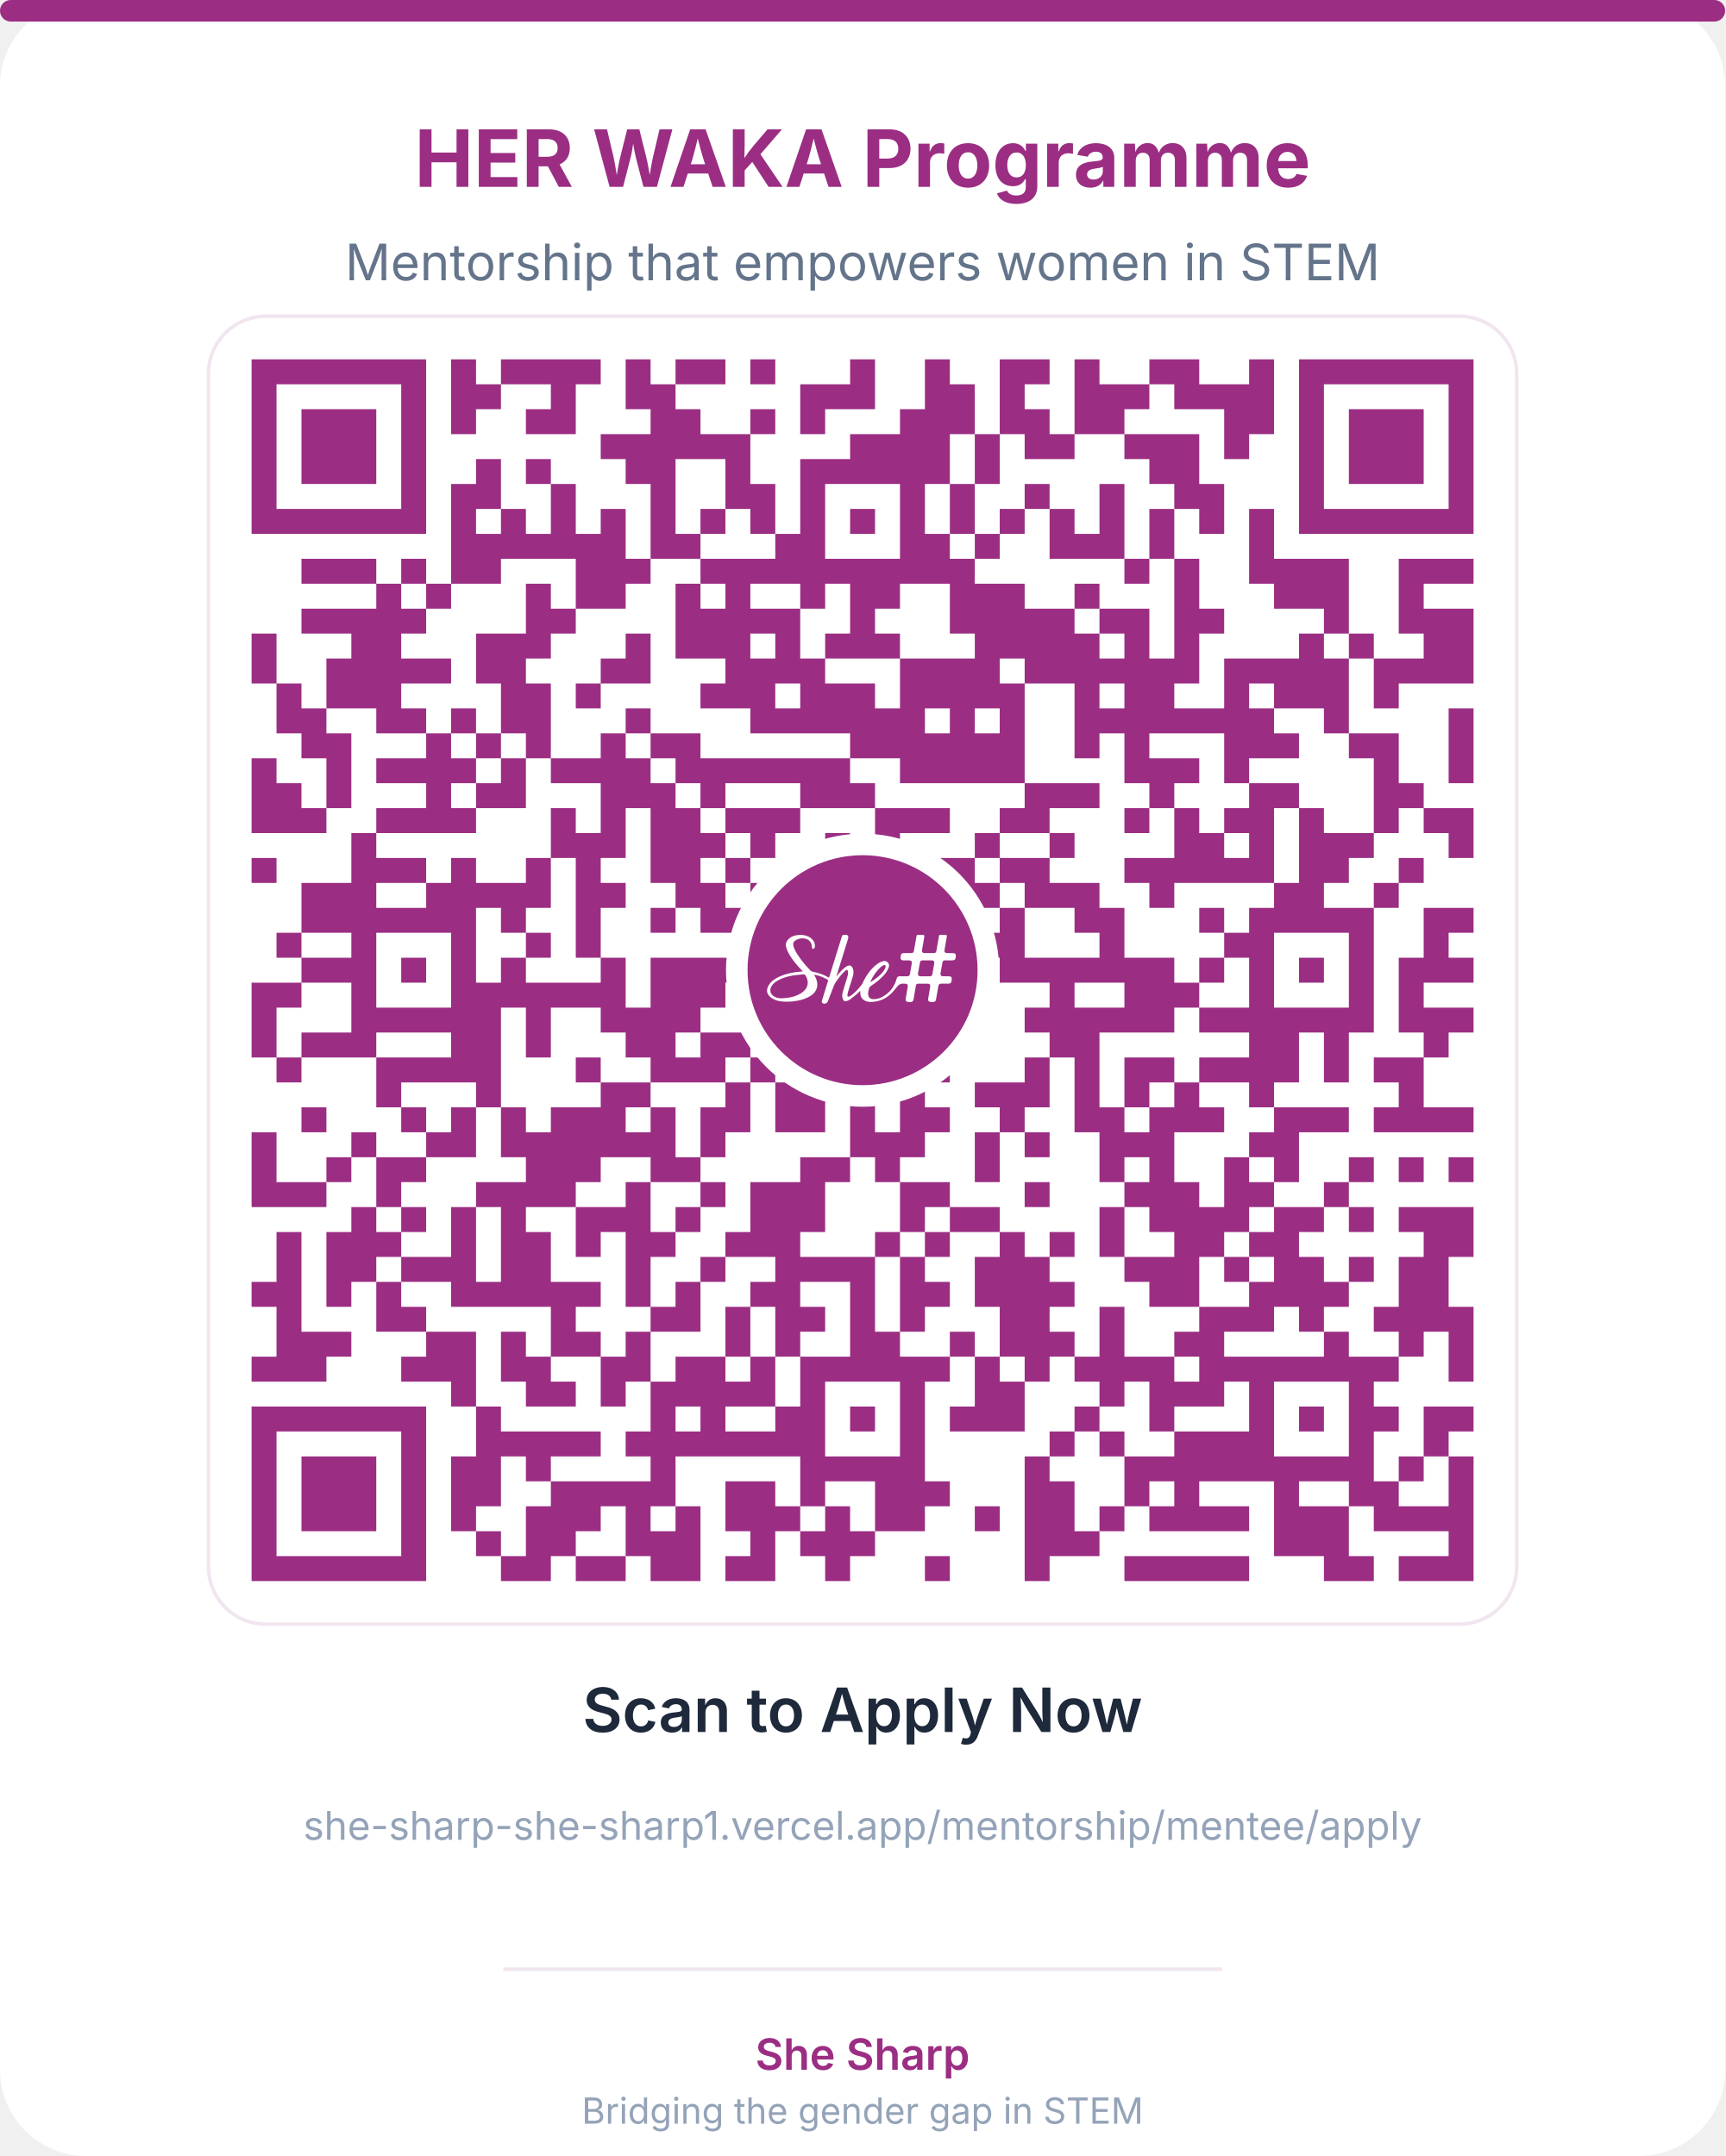
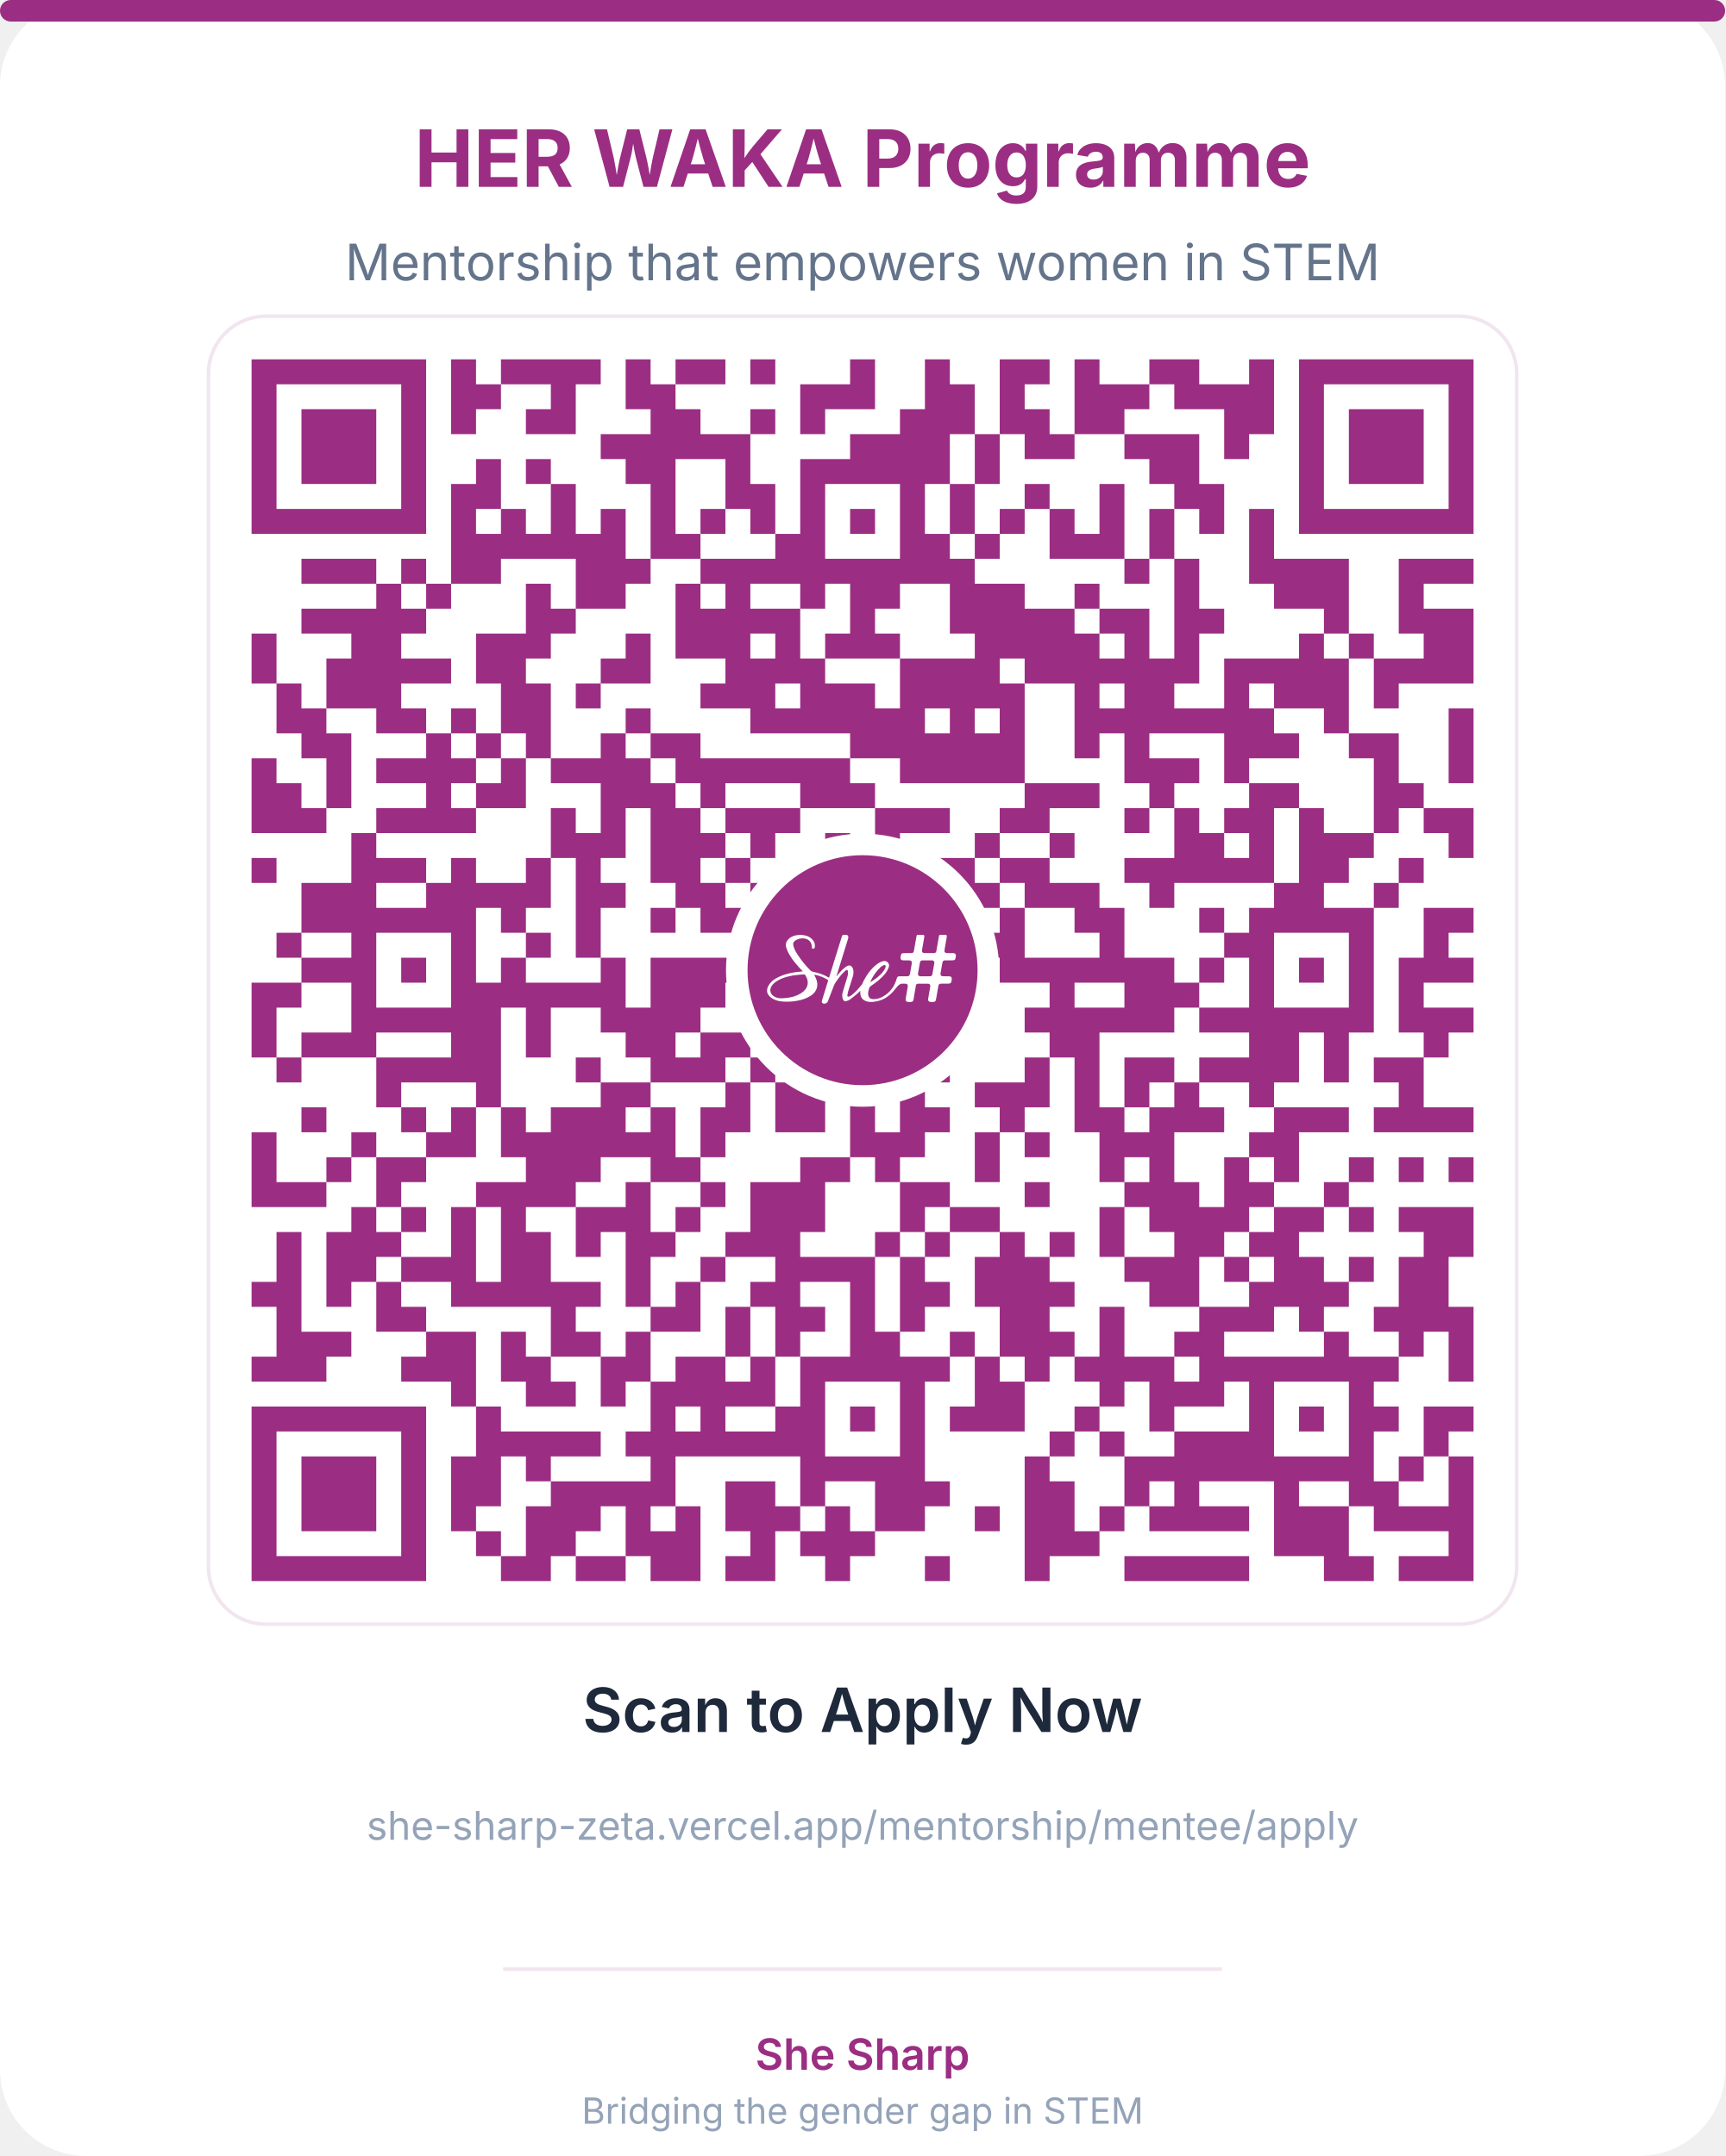
<svg xmlns="http://www.w3.org/2000/svg" width="480" height="600" viewBox="0 0 480 600">
  <rect width="480" height="600" rx="24" fill="#ffffff" />
  <rect width="480" height="6" rx="3" fill="#9b2e83" />
  <text x="240" y="52" text-anchor="middle" font-family="Inter,system-ui,sans-serif" font-size="22" font-weight="700" fill="#9b2e83">HER WAKA Programme</text>
  <text x="240" y="78" text-anchor="middle" font-family="Inter,system-ui,sans-serif" font-size="14" fill="#64748b">Mentorship that empowers women in STEM</text>
  <rect x="58" y="88" width="364" height="364" rx="16" fill="white" stroke="#f1e6ef" />
  <svg x="70" y="100" width="340" height="340" viewBox="0 0 49 49" overflow="hidden">
    <path fill="#ffffff" d="M0 0h49v49H0z" />
    <path stroke="#9b2e83" d="M0 0.5h7m1 0h1m1 0h4m1 0h1m1 0h2m1 0h1m3 0h1m2 0h1m2 0h2m1 0h1m2 0h2m2 0h1m1 0h7M0 1.5h1m5 0h1m1 0h2m2 0h1m2 0h2m5 0h3m2 0h2m1 0h1m2 0h3m1 0h4m1 0h1m5 0h1M0 2.5h1m1 0h3m1 0h1m1 0h1m2 0h2m3 0h2m2 0h1m1 0h1m3 0h3m1 0h2m1 0h2m4 0h2m1 0h1m1 0h3m1 0h1M0 3.5h1m1 0h3m1 0h1m7 0h6m4 0h4m1 0h1m1 0h2m2 0h3m1 0h1m2 0h1m1 0h3m1 0h1M0 4.5h1m1 0h3m1 0h1m2 0h1m1 0h1m3 0h2m2 0h1m2 0h6m1 0h1m6 0h2m4 0h1m1 0h3m1 0h1M0 5.5h1m5 0h1m1 0h2m2 0h1m3 0h1m2 0h2m1 0h1m3 0h1m1 0h1m2 0h1m2 0h1m2 0h2m3 0h1m5 0h1M0 6.5h7m1 0h1m1 0h1m1 0h1m1 0h1m1 0h1m1 0h1m1 0h1m1 0h1m1 0h1m1 0h1m1 0h1m1 0h1m1 0h1m1 0h1m1 0h1m1 0h1m1 0h1m1 0h7M8 7.5h7m1 0h2m3 0h2m3 0h2m1 0h1m2 0h3m1 0h1m3 0h1M2 8.5h3m1 0h1m1 0h2m3 0h3m2 0h11m6 0h1m1 0h1m2 0h4m2 0h3M5 9.5h1m1 0h1m3 0h1m1 0h2m2 0h1m1 0h1m2 0h1m1 0h2m2 0h3m2 0h1m3 0h1m3 0h3m2 0h1M2 10.5h5m4 0h2m4 0h5m2 0h1m3 0h5m1 0h2m1 0h2m4 0h1m2 0h3M0 11.5h1m3 0h2m3 0h3m3 0h1m1 0h3m1 0h1m1 0h3m3 0h5m1 0h1m1 0h1m4 0h1m1 0h1m2 0h2M0 12.5h1m2 0h5m1 0h2m3 0h2m3 0h4m3 0h4m1 0h7m1 0h5m1 0h4M1 13.5h1m1 0h3m4 0h2m1 0h1m4 0h3m1 0h3m1 0h5m2 0h1m1 0h2m2 0h1m1 0h3m1 0h1M1 14.5h2m2 0h2m1 0h1m1 0h2m3 0h1m4 0h7m1 0h1m1 0h1m2 0h8m2 0h1m4 0h1M2 15.5h2m3 0h1m1 0h1m1 0h1m2 0h1m1 0h2m6 0h7m2 0h1m1 0h1m3 0h3m2 0h2m2 0h1M0 16.5h1m2 0h1m1 0h4m1 0h1m1 0h4m1 0h7m2 0h5m4 0h3m1 0h1m5 0h1m2 0h1M0 17.5h2m1 0h1m3 0h1m1 0h2m3 0h3m1 0h1m3 0h3m6 0h3m2 0h1m3 0h2m3 0h2M0 18.5h3m2 0h4m3 0h1m1 0h1m1 0h2m1 0h3m3 0h3m2 0h2m3 0h1m1 0h1m1 0h2m1 0h1m2 0h1m1 0h2M4 19.5h1m7 0h3m1 0h3m1 0h1m2 0h1m1 0h1m3 0h1m2 0h1m4 0h2m1 0h1m1 0h3m3 0h1M0 20.5h1m3 0h3m1 0h1m2 0h1m1 0h1m2 0h2m1 0h1m6 0h3m1 0h2m3 0h6m1 0h2m2 0h1M2 21.5h3m2 0h5m1 0h2m2 0h2m1 0h1m1 0h8m1 0h3m2 0h1m4 0h2m2 0h1M2 22.5h7m1 0h1m2 0h1m2 0h1m1 0h2m1 0h7m2 0h1m2 0h2m3 0h1m1 0h5m2 0h2M1 23.5h1m2 0h1m3 0h1m2 0h1m1 0h1m6 0h1m1 0h1m3 0h1m2 0h2m3 0h1m4 0h2m3 0h1m2 0h1M2 24.5h3m1 0h1m1 0h1m1 0h1m3 0h1m1 0h4m2 0h1m1 0h1m1 0h3m1 0h7m1 0h1m1 0h1m1 0h1m1 0h1m1 0h3M0 25.5h2m2 0h1m3 0h7m1 0h3m1 0h1m1 0h1m3 0h1m1 0h1m3 0h1m2 0h3m2 0h1m3 0h1m1 0h1M0 26.5h1m3 0h6m1 0h1m2 0h4m3 0h8m2 0h6m1 0h7m1 0h3M0 27.5h1m1 0h3m3 0h2m1 0h1m3 0h2m1 0h2m3 0h1m2 0h1m5 0h2m6 0h2m1 0h1m3 0h1M1 28.5h1m3 0h5m3 0h1m2 0h3m1 0h1m2 0h1m2 0h2m3 0h1m1 0h1m1 0h2m1 0h4m1 0h1m1 0h2M5 29.5h1m3 0h1m4 0h2m3 0h1m1 0h2m1 0h1m1 0h1m2 0h3m1 0h1m1 0h1m1 0h1m2 0h1m5 0h1M2 30.5h1m3 0h1m1 0h1m1 0h1m1 0h3m1 0h1m1 0h2m1 0h2m1 0h1m1 0h2m2 0h1m2 0h2m1 0h3m2 0h3m1 0h4M0 31.5h1m3 0h1m2 0h2m1 0h7m1 0h1m5 0h3m2 0h1m1 0h1m2 0h3m3 0h2M0 32.5h1m2 0h1m1 0h2m4 0h3m2 0h2m4 0h2m1 0h1m3 0h1m4 0h1m1 0h1m2 0h1m1 0h1m2 0h1m1 0h1m1 0h1M0 33.5h3m2 0h1m3 0h4m2 0h1m2 0h1m1 0h3m3 0h2m3 0h1m3 0h3m1 0h2m2 0h1M4 34.5h1m1 0h1m1 0h1m1 0h1m2 0h3m1 0h1m2 0h3m3 0h1m1 0h2m4 0h1m1 0h4m1 0h2m1 0h1m1 0h3M1 35.5h1m1 0h3m2 0h1m1 0h2m1 0h1m1 0h2m2 0h3m3 0h1m1 0h1m2 0h1m1 0h1m1 0h1m2 0h2m1 0h2m5 0h2M1 36.5h1m1 0h2m1 0h3m1 0h2m3 0h1m2 0h1m2 0h4m1 0h1m2 0h3m3 0h3m1 0h1m1 0h2m1 0h1m1 0h2M0 37.5h2m1 0h1m1 0h1m2 0h6m1 0h1m1 0h1m2 0h2m2 0h1m1 0h2m1 0h4m3 0h2m2 0h4m2 0h2M1 38.5h1m3 0h2m5 0h1m3 0h2m1 0h1m1 0h2m1 0h1m1 0h1m3 0h2m2 0h1m3 0h3m1 0h1m2 0h4M1 39.5h3m3 0h2m1 0h1m1 0h2m1 0h1m3 0h1m1 0h1m2 0h2m2 0h1m1 0h3m1 0h1m2 0h2m4 0h1m2 0h1m1 0h1M0 40.5h3m3 0h3m1 0h2m2 0h2m1 0h2m1 0h1m1 0h6m1 0h1m1 0h1m1 0h4m1 0h8m2 0h1M8 41.5h1m2 0h2m1 0h1m1 0h5m1 0h1m3 0h1m2 0h2m3 0h1m1 0h3m1 0h1m3 0h1M0 42.5h7m2 0h1m6 0h1m1 0h1m2 0h2m1 0h1m1 0h1m1 0h3m2 0h1m2 0h1m3 0h1m1 0h1m1 0h2m1 0h2M0 43.5h1m5 0h1m2 0h5m1 0h8m3 0h1m5 0h1m1 0h1m2 0h4m3 0h1m2 0h1M0 44.5h1m1 0h3m1 0h1m1 0h2m1 0h1m4 0h1m5 0h5m4 0h1m3 0h10m1 0h1m1 0h1M0 45.5h1m1 0h3m1 0h1m1 0h2m2 0h5m2 0h2m1 0h1m2 0h3m3 0h2m2 0h1m1 0h1m3 0h1m2 0h2m2 0h1M0 46.5h1m1 0h3m1 0h1m1 0h1m2 0h3m1 0h1m1 0h1m1 0h3m1 0h1m1 0h2m2 0h1m1 0h2m1 0h1m1 0h4m1 0h3m1 0h4M0 47.5h1m5 0h1m2 0h1m1 0h2m2 0h3m2 0h1m1 0h3m6 0h3m7 0h3m4 0h1M0 48.5h7m3 0h2m1 0h2m1 0h2m1 0h2m2 0h1m3 0h1m3 0h1m3 0h5m3 0h2m1 0h3" />
  </svg>
  <circle cx="240" cy="270" r="38" fill="white" />
  <g transform="translate(208,238) scale(0.4923077)">
    <g clip-path="url(#clip0_812_24509)">
      <circle cx="65" cy="65" r="65" fill="#9B2E83" />
      <g clip-path="url(#clip1_812_24509)">
        <path d="M50.318 68.383C51.287 67.263 52.193 66.073 53.25 65.041C54.164 64.149 55.172 63.302 56.273 62.675C57.66 61.885 58.911 62.47 59.495 63.99C60.079 65.516 59.922 67.078 59.484 68.583C58.754 71.092 57.897 73.561 57.13 76.056C56.834 77.021 56.554 78.003 56.415 79.001C56.291 79.877 56.719 80.16 57.547 79.836C57.997 79.659 58.435 79.394 58.815 79.092C60.971 77.392 62.808 75.36 64.504 73.21C64.959 72.633 65.152 71.856 65.505 71.191C67.535 67.357 69.963 63.84 73.545 61.311C74.407 60.702 75.402 60.206 76.408 59.907C78.706 59.231 80.638 61.264 79.781 63.429C79.334 64.557 78.76 65.683 78.021 66.631C75.757 69.529 72.909 71.793 69.871 73.805C69.217 74.239 68.811 74.744 68.613 75.497C68.322 76.61 68.016 77.707 68.183 78.882C68.404 80.428 69.292 81.273 70.843 81.348C73.516 81.478 75.837 80.491 77.97 78.983C81.248 76.665 83.28 73.465 84.34 69.6C84.559 68.799 84.996 68.456 85.83 68.446C87.245 68.43 88.657 68.446 90.072 68.438C91.253 68.433 91.619 68.092 91.82 66.909C92.13 65.056 92.45 63.206 92.784 61.355C93.013 60.092 92.503 59.442 91.235 59.434C90.141 59.429 89.051 59.442 87.958 59.429C86.874 59.416 86.272 58.665 86.46 57.586C86.841 55.403 86.926 55.332 89.159 55.332C90.273 55.332 91.387 55.34 92.501 55.327C93.477 55.317 93.86 54.987 94.03 54.025C94.498 51.366 94.95 48.704 95.424 46.045C95.647 44.792 96.067 44.46 97.346 44.452C97.731 44.452 98.118 44.434 98.501 44.465C99.491 44.548 100.05 45.255 99.882 46.248C99.473 48.655 99.049 51.059 98.619 53.461C98.398 54.696 98.887 55.322 100.142 55.327C101.812 55.335 103.484 55.338 105.154 55.327C106.199 55.322 106.564 54.994 106.747 53.944C107.21 51.285 107.673 48.624 108.131 45.962C108.316 44.889 108.779 44.475 109.87 44.454C110.276 44.447 110.685 44.439 111.092 44.46C112.194 44.517 112.759 45.226 112.569 46.331C112.168 48.673 111.756 51.012 111.342 53.352C111.09 54.771 111.548 55.325 112.996 55.33C114.066 55.332 115.139 55.319 116.209 55.335C117.295 55.35 117.858 56.019 117.733 57.1C117.722 57.186 117.717 57.271 117.704 57.357C117.411 59.203 117.143 59.429 115.286 59.429C114.087 59.429 112.885 59.424 111.686 59.429C110.716 59.434 110.284 59.813 110.114 60.775C109.765 62.753 109.405 64.729 109.065 66.707C108.877 67.804 109.371 68.404 110.487 68.425C111.601 68.446 112.715 68.425 113.829 68.435C114.995 68.448 115.515 69.036 115.415 70.198C115.407 70.283 115.404 70.372 115.391 70.457C115.157 72.298 114.797 72.62 112.968 72.62C111.81 72.62 110.655 72.615 109.497 72.62C108.376 72.625 108.013 72.937 107.817 74.057C107.39 76.483 106.973 78.91 106.543 81.333C106.312 82.643 105.923 82.96 104.598 82.963C104.276 82.963 103.955 82.968 103.634 82.963C102.476 82.944 101.886 82.263 102.074 81.122C102.388 79.225 102.733 77.332 103.055 75.438C103.142 74.928 103.24 74.413 103.261 73.899C103.289 73.189 102.846 72.664 102.144 72.651C100.196 72.615 98.246 72.62 96.296 72.649C95.624 72.659 95.231 73.096 95.097 73.87C94.747 75.869 94.413 77.873 94.073 79.875C93.973 80.472 93.882 81.07 93.777 81.668C93.633 82.471 93.124 82.929 92.326 82.96C91.835 82.978 91.341 82.975 90.85 82.965C89.784 82.942 89.187 82.232 89.362 81.174C89.72 79.022 90.1 76.873 90.469 74.723C90.515 74.447 90.566 74.167 90.566 73.886C90.566 73.215 90.141 72.695 89.483 72.659C88.608 72.612 87.705 72.532 86.859 72.693C86.249 72.81 85.609 73.197 85.163 73.647C84.32 74.499 83.607 75.484 82.835 76.41C80.203 79.563 77.01 81.811 72.935 82.593C71.142 82.939 69.338 83.16 67.524 82.684C65.106 82.05 63.753 80.332 63.704 77.808C63.696 77.473 63.704 77.138 63.704 76.623C63.063 77.252 62.579 77.793 62.029 78.253C60.678 79.381 59.333 80.519 57.915 81.556C57.326 81.988 56.577 82.23 55.87 82.451C54.933 82.744 54.377 82.435 53.958 81.528C53.364 80.241 53.402 78.876 53.75 77.582C54.431 75.04 55.27 72.542 56.037 70.023C56.461 68.622 56.971 67.232 56.749 65.719C56.618 64.82 56.119 64.528 55.445 65.116C54.431 66 53.487 66.982 52.612 68.006C51.789 68.971 51.123 70.07 50.33 71.061C49.005 72.716 48.426 74.72 47.678 76.646C46.901 78.637 46.144 80.636 45.365 82.627C44.999 83.563 43.909 84.119 42.949 83.896C42.077 83.693 41.76 83.111 42.046 82.172C42.746 79.88 43.458 77.59 44.166 75.3C44.598 73.896 45.023 72.49 45.468 71.089C45.563 70.788 45.589 70.587 45.259 70.395C43.114 69.145 40.875 68.139 38.428 67.656C38.202 67.611 37.968 67.609 37.654 67.58C38.012 68.303 38.356 68.942 38.65 69.605C40.33 73.403 39.283 77.065 35.838 79.355C33.473 80.927 30.828 81.769 28.065 82.274C25.163 82.804 22.241 82.96 19.305 82.664C17.031 82.435 14.898 81.785 13.071 80.332C10.784 78.51 10.406 76.228 11.864 73.673C13.29 71.175 15.562 69.745 18.047 68.612C21.677 66.956 25.536 66.2 29.485 65.849C30.036 65.8 30.584 65.748 31.243 65.685C30.363 64.744 29.529 63.892 28.742 62.998C26.223 60.149 23.866 57.186 22.377 53.627C22.186 53.17 22.047 52.691 21.896 52.218C21.24 50.17 21.916 48.517 23.424 47.15C26.519 44.343 32.995 44.312 36.092 47.114C37.479 48.369 38.287 49.926 38.022 51.891C37.991 52.12 37.942 52.424 37.788 52.543C37.528 52.741 37.15 52.959 36.877 52.899C36.651 52.853 36.445 52.442 36.339 52.151C36.249 51.901 36.345 51.595 36.314 51.316C36.038 48.733 34.178 47.111 31.31 47.002C29.846 46.947 28.459 47.306 27.201 48.086C25.917 48.881 25.549 49.806 25.92 51.28C26.354 53.001 27.196 54.534 28.15 56.003C30.25 59.231 32.64 62.223 35.346 64.955C35.861 65.475 36.429 65.792 37.168 65.94C40.186 66.546 43.098 67.474 45.748 69.108C45.82 69.153 45.9 69.181 46.052 69.251C46.35 68.287 46.638 67.346 46.929 66.408C49.039 59.621 51.146 52.837 53.258 46.05C53.554 45.104 54.076 44.652 54.877 44.623C55.672 44.595 56.603 45.146 56.878 45.9C56.986 46.196 56.991 46.586 56.899 46.89C55.365 51.886 53.809 56.876 52.257 61.867C51.586 64.027 50.917 66.189 50.245 68.35C50.276 68.36 50.305 68.368 50.336 68.378L50.318 68.383ZM19.537 80.88C20.432 80.808 21.33 80.756 22.22 80.657C25.037 80.342 27.721 79.578 30.152 78.073C34.189 75.57 35.12 71.689 32.66 67.843C32.439 67.497 32.208 67.315 31.783 67.357C29.933 67.541 28.068 67.603 26.236 67.895C23.146 68.388 20.11 69.132 17.342 70.699C15.971 71.476 14.674 72.355 13.766 73.691C12.147 76.072 12.708 78.528 15.191 79.958C16.539 80.735 18.013 80.914 19.537 80.878V80.88ZM100.366 68.44C101.264 68.438 102.165 68.456 103.062 68.433C103.867 68.409 104.287 68.087 104.428 67.328C104.822 65.23 105.203 63.127 105.542 61.02C105.694 60.081 105.141 59.455 104.207 59.444C102.412 59.424 100.613 59.426 98.815 59.444C98.043 59.452 97.569 59.858 97.428 60.627C97.055 62.662 96.687 64.7 96.352 66.743C96.173 67.853 96.674 68.414 97.801 68.438C98.658 68.456 99.512 68.44 100.369 68.44H100.366ZM69.454 71.448C69.516 71.513 69.578 71.578 69.639 71.643C70.594 71.003 71.576 70.403 72.498 69.719C74.35 68.342 76.051 66.795 77.301 64.822C77.638 64.289 77.916 63.671 78.029 63.057C78.178 62.239 77.656 61.838 76.91 62.181C76.28 62.473 75.654 62.852 75.145 63.322C73.172 65.145 71.597 67.292 70.308 69.654C69.992 70.234 69.74 70.85 69.457 71.448H69.454Z" fill="white" />
      </g>
    </g>
    <defs>
      <clipPath id="clip0_812_24509">
        <rect width="130" height="130" fill="white" />
      </clipPath>
      <clipPath id="clip1_812_24509">
        <rect width="107" height="40" fill="white" transform="translate(11 45)" />
      </clipPath>
    </defs>
  </g>
  <text x="240" y="482" text-anchor="middle" font-family="Inter,system-ui,sans-serif" font-size="17" font-weight="600" fill="#1e293b">Scan to Apply Now</text>
-   <text x="240" y="512" text-anchor="middle" font-family="Inter,system-ui,sans-serif" font-size="11" fill="#94a3b8">she-sharp-she-sharp1.vercel.app/mentorship/mentee/apply</text>
+   <text x="240" y="512" text-anchor="middle" font-family="Inter,system-ui,sans-serif" font-size="11" fill="#94a3b8">she-sharp-zeta.vercel.app/mentorship/mentee/apply</text>
  <line x1="140" y1="548" x2="340" y2="548" stroke="#f1e6ef" />
  <text x="240" y="576" text-anchor="middle" font-family="Inter,system-ui,sans-serif" font-size="12" font-weight="600" fill="#9b2e83">She Sharp</text>
  <text x="240" y="591" text-anchor="middle" font-family="Inter,system-ui,sans-serif" font-size="10" fill="#94a3b8">Bridging the gender gap in STEM</text>
</svg>
